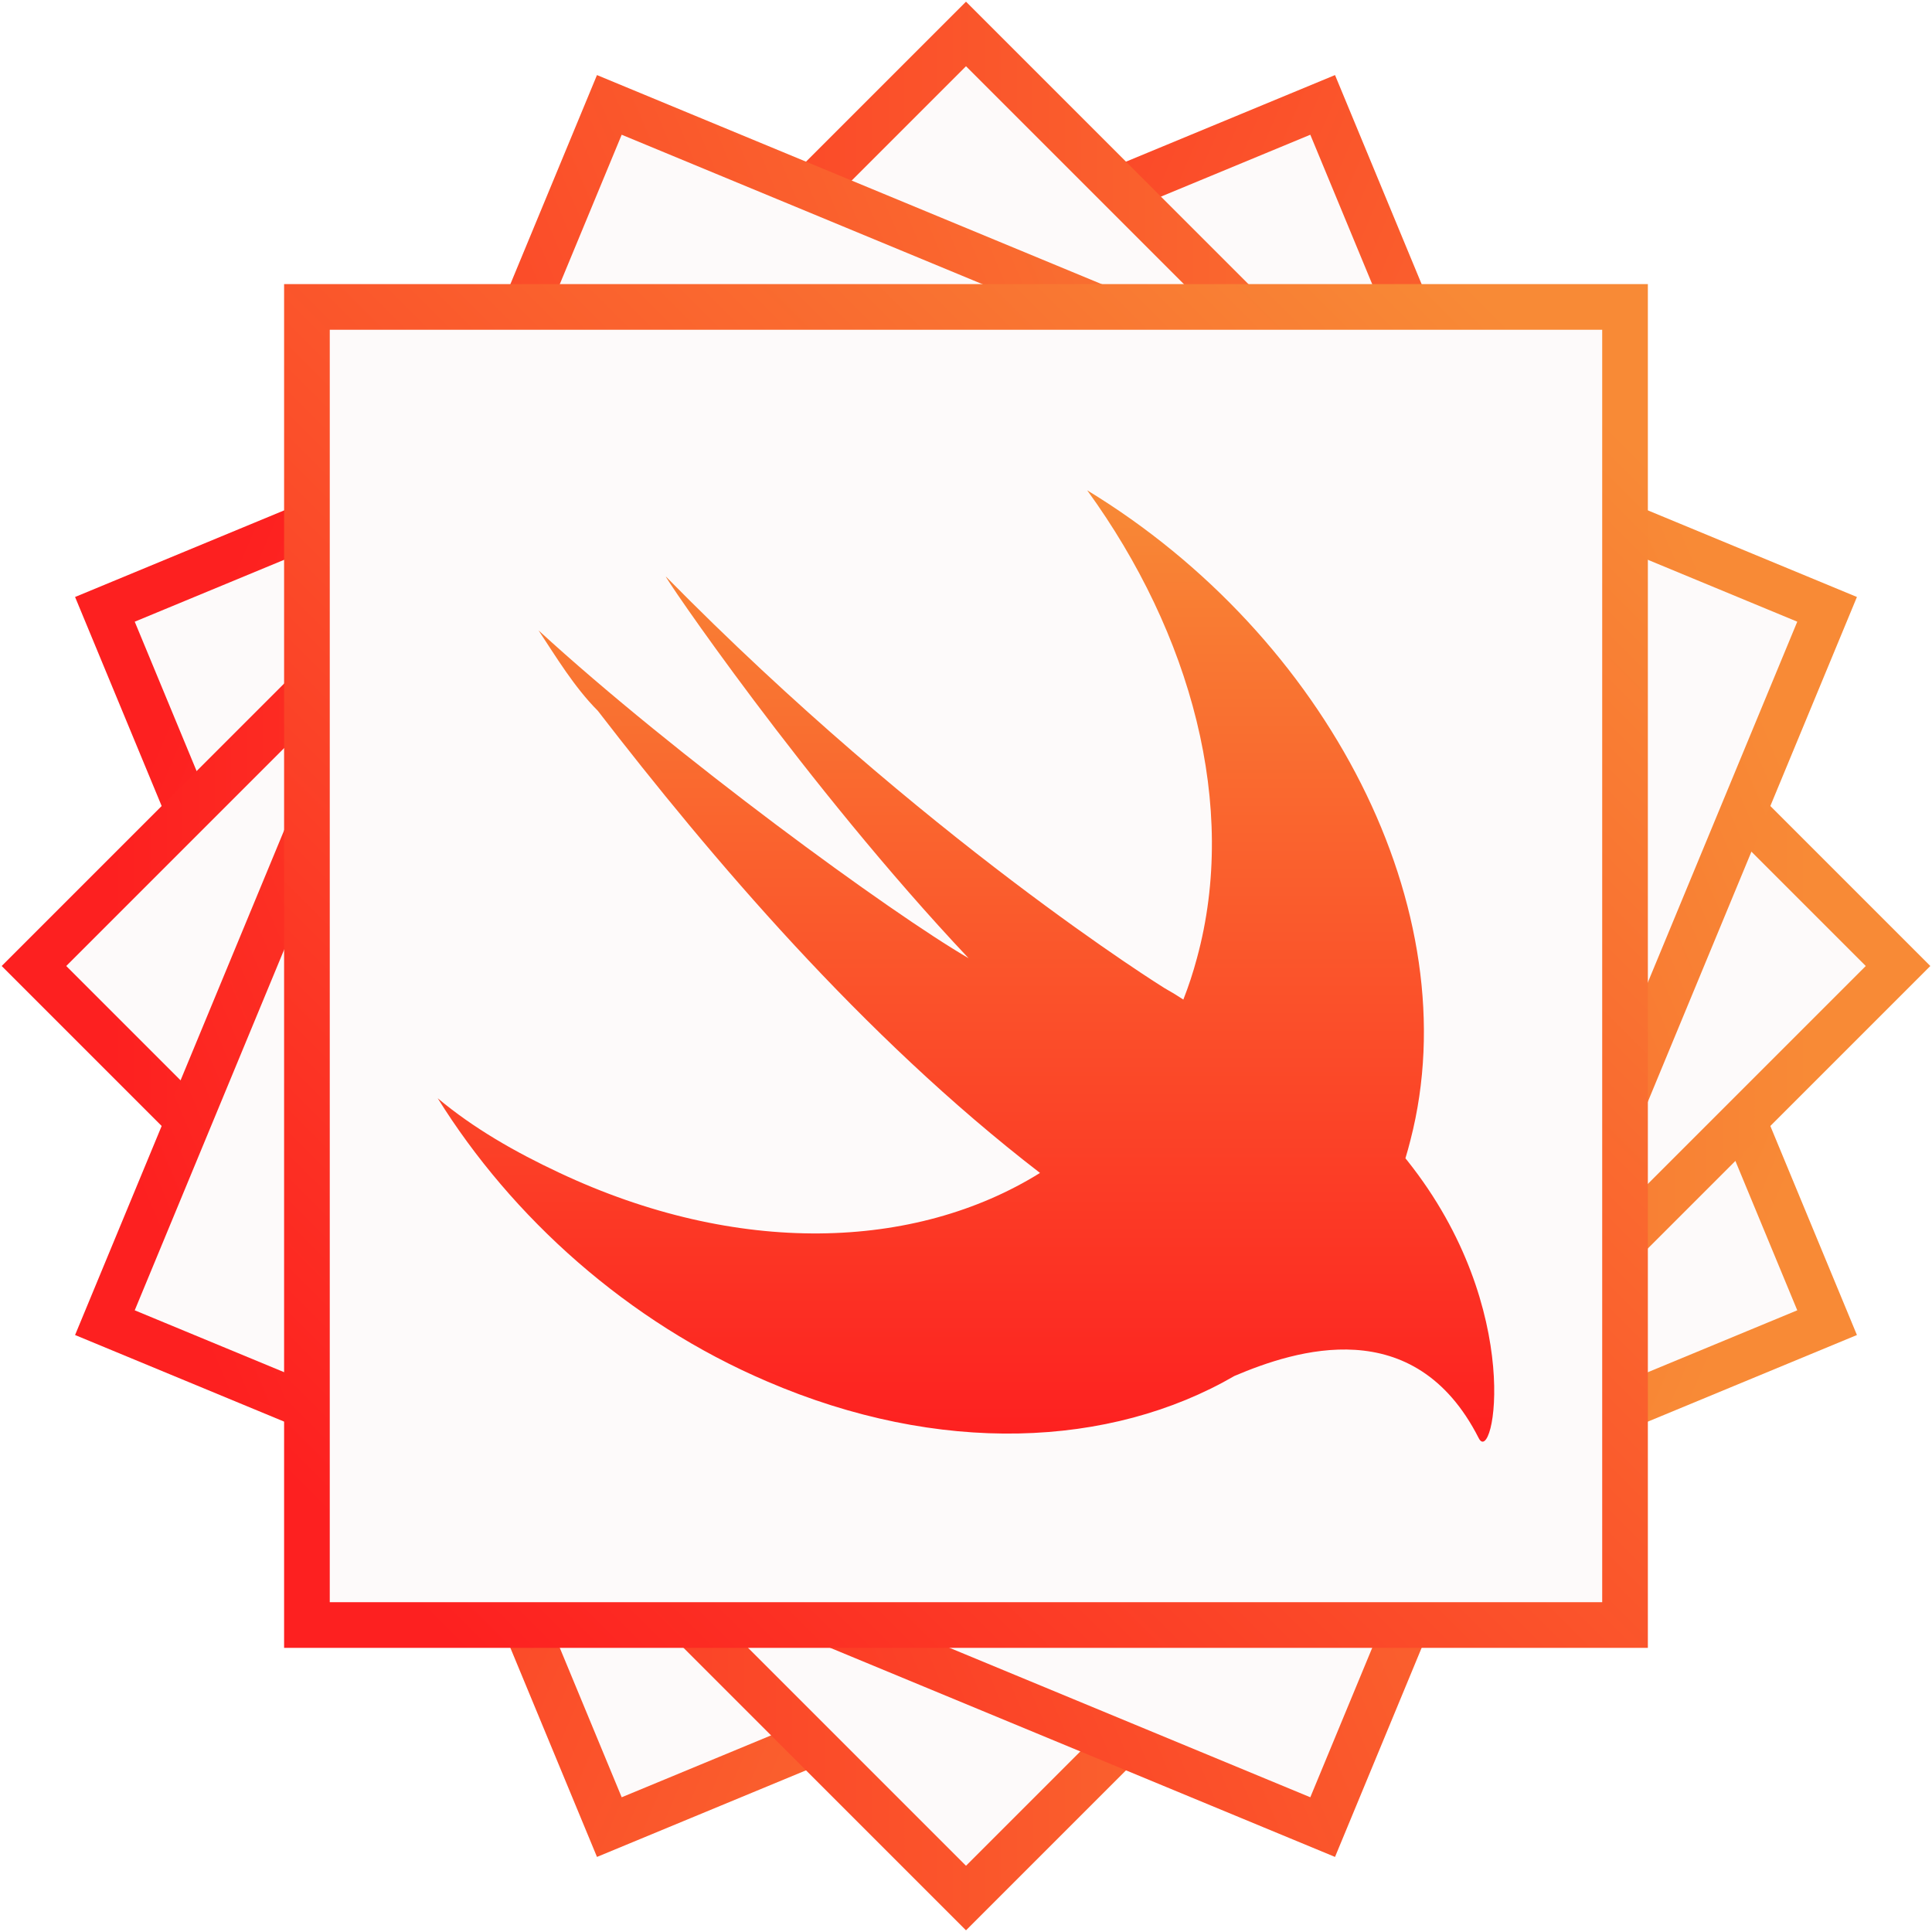
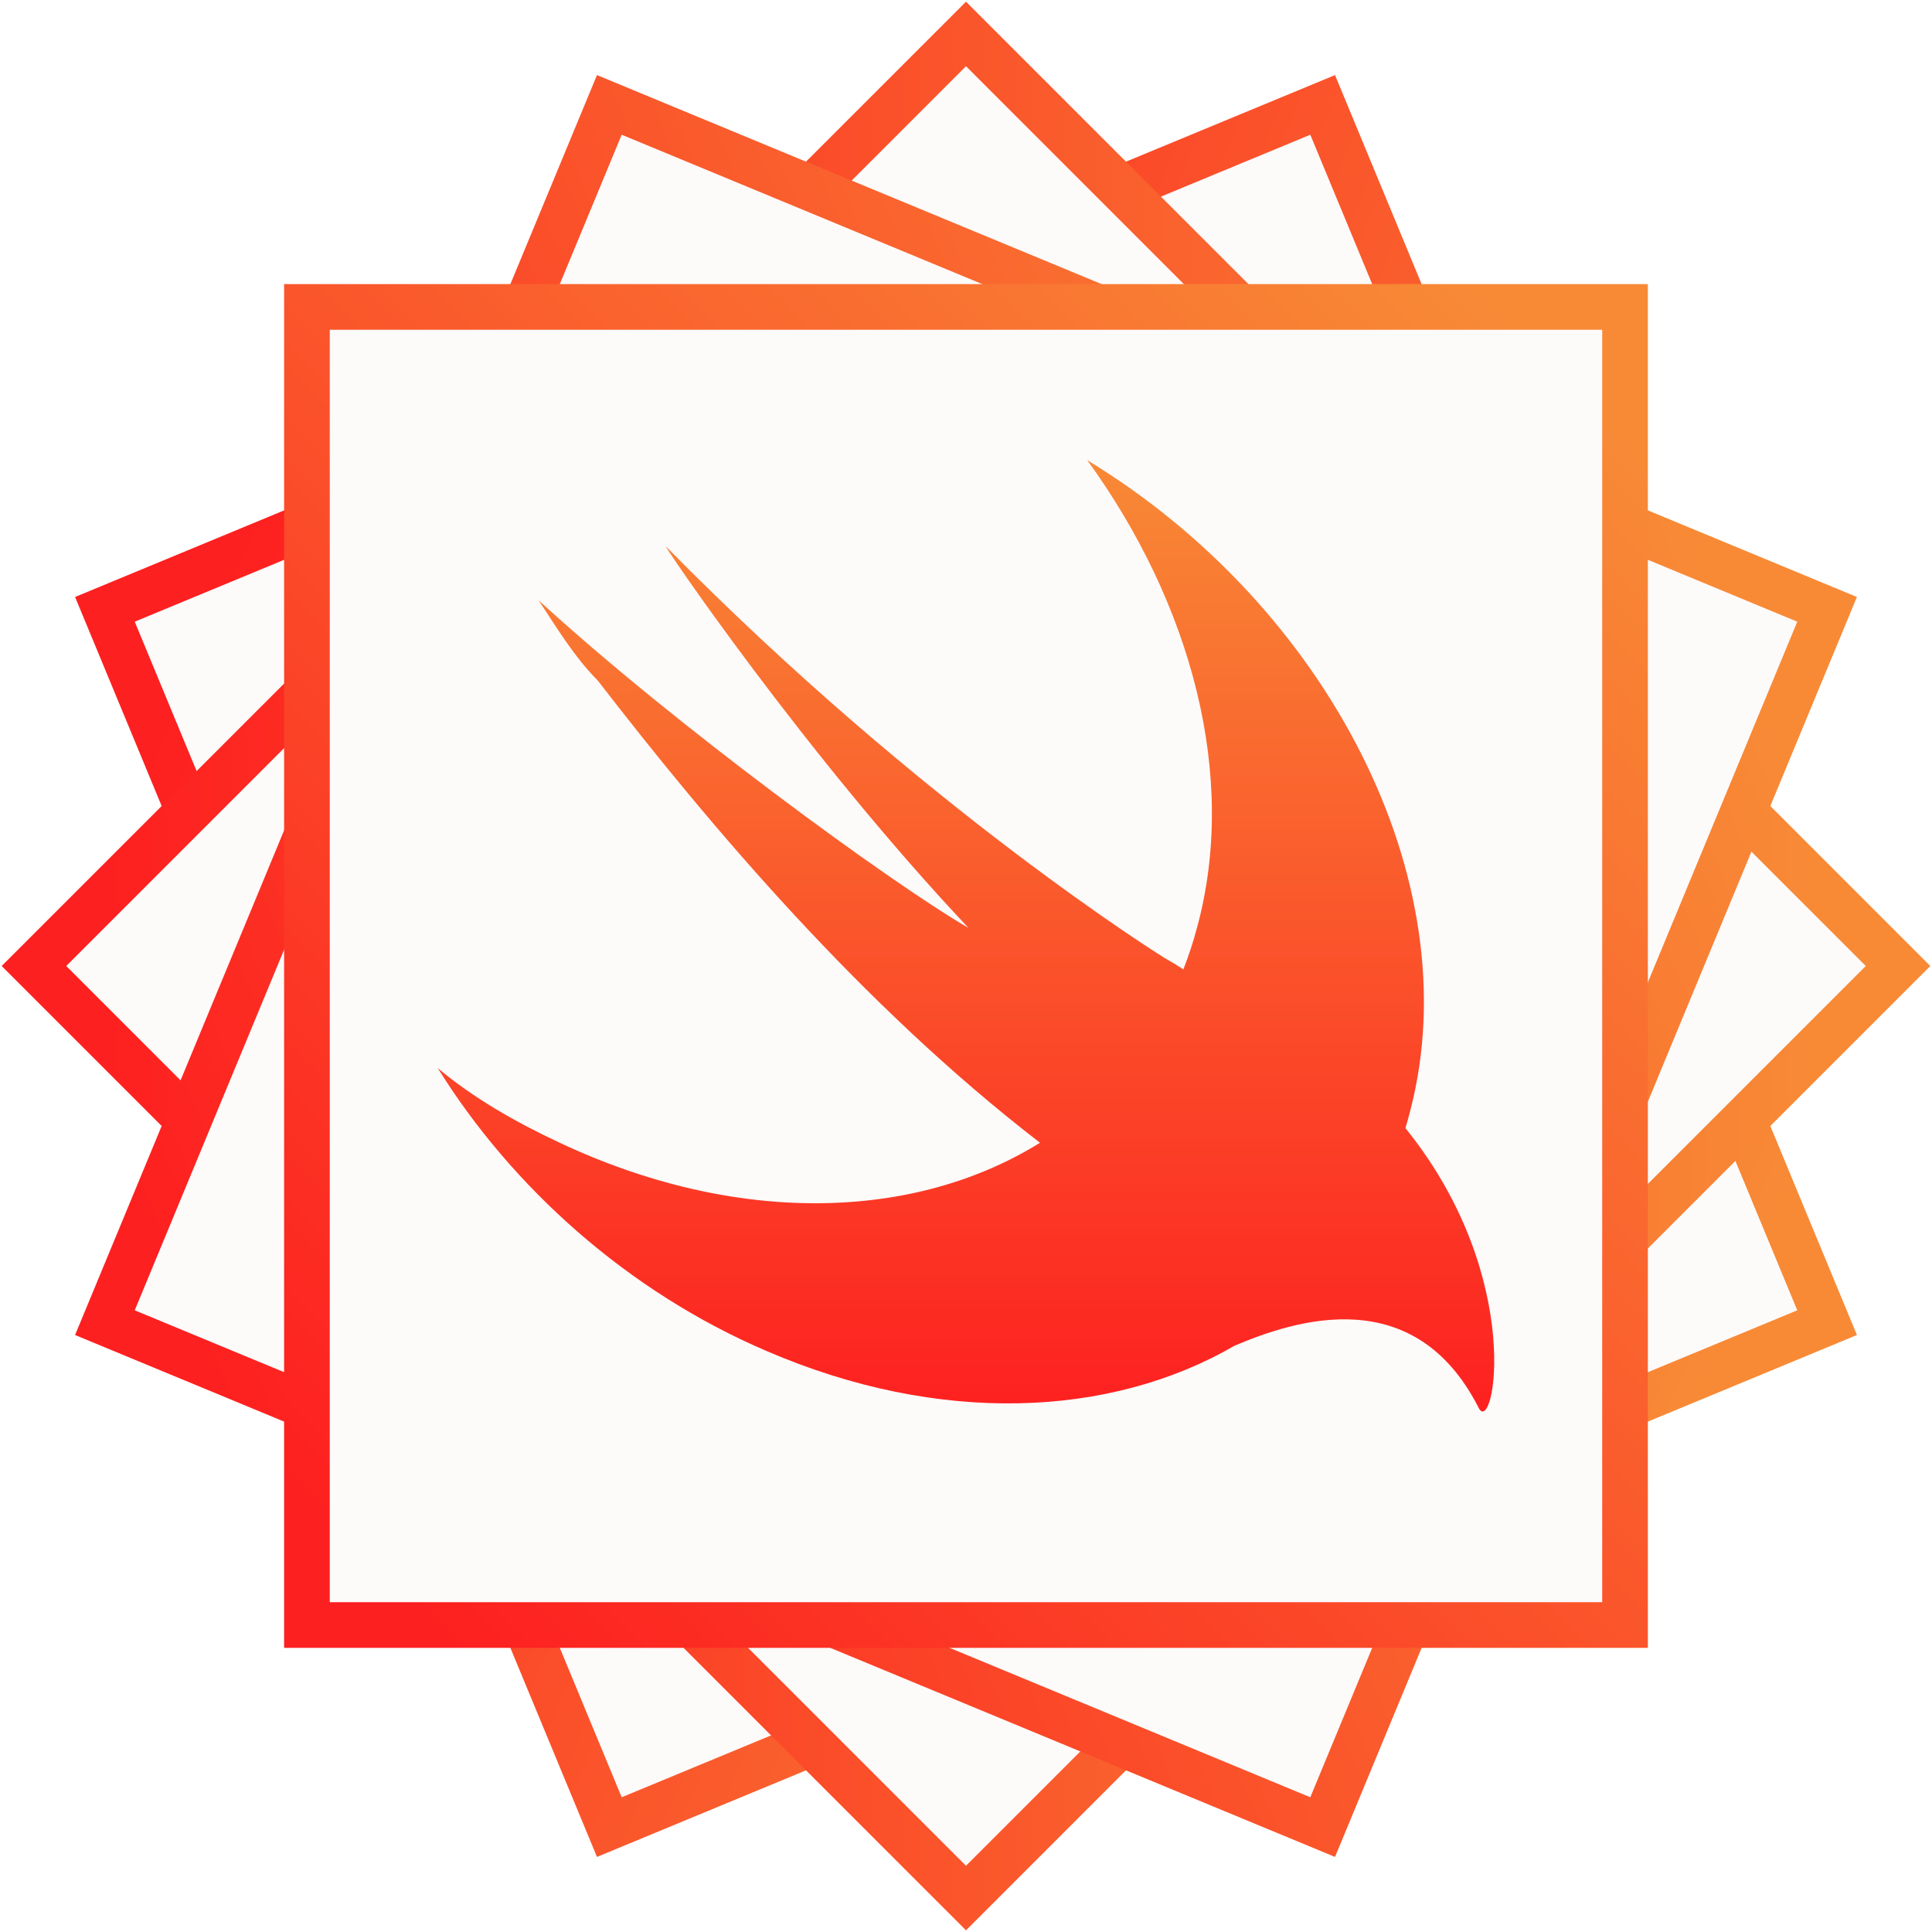
<svg xmlns="http://www.w3.org/2000/svg" xmlns:xlink="http://www.w3.org/1999/xlink" viewBox="0 0 512 512">
  <linearGradient id="a" gradientTransform="matrix(128.9643 311.3474 311.3474 -128.9643 -70343.73 425135.9)" gradientUnits="userSpaceOnUse" x1="-1084.16" x2="-1085.1" y1="676.49" y2="675.56">
    <stop offset="0" stop-color="#f88a36" />
    <stop offset="1" stop-color="#fd2020" />
  </linearGradient>
  <linearGradient id="b" gradientTransform="matrix(238.295 238.295 238.295 -238.295 97625.59 419814.9)" x1="-1084.17" x2="-1085.11" xlink:href="#a" y1="676.5" y2="675.56" />
  <linearGradient id="c" gradientTransform="matrix(311.3474 128.9643 128.9643 -311.3474 250772.75 350619.86)" x1="-1084.18" x2="-1085.12" xlink:href="#a" y1="676.51" y2="675.57" />
  <linearGradient id="d" gradientTransform="matrix(337 0 0 -337 365782.48 228085.09)" x1="-1084.18" x2="-1085.12" xlink:href="#a" y1="676.52" y2="675.58" />
-   <linearGradient id="e" gradientTransform="matrix(251 0 0 -226 272214.44 152979.16)" x1="-1083.5" x2="-1083.5" xlink:href="#a" y1="676.32" y2="675.21" />
+   <linearGradient id="e" gradientTransform="matrix(251 0 0 -226 272214.44 152979.16)" x1="-1083.5" x2="-1083.5" xlink:href="#a" y1="676.36" y2="675.24" />
  <g fill="#fdfafa" fill-rule="evenodd" stroke-width="12.1">
    <path d="m350.52 27.8 133.68 322.72-322.72 133.68-133.68-322.72z" stroke="url(#a)" />
    <path d="m256 9 247 247-247 247-247-247z" stroke="url(#b)" />
    <path d="m161.48 27.8 322.72 133.68-133.68 322.72-322.72-133.68z" stroke="url(#c)" />
    <path d="m81.34 81.34h349.31v349.31h-349.31z" stroke="url(#d)" />
  </g>
-   <path d="m327.2 364.61c-32.98 19.14-78.33 21.11-123.96 1.46-36.94-15.79-67.59-43.44-87.24-75.02 9.43 7.9 20.44 14.22 32.22 19.74 47.12 22.19 94.23 20.67 127.38.06-.02-.02-.04-.04-.05-.06-47.16-36.33-87.24-83.71-117.11-122.41-6.29-6.32-11.01-14.22-15.72-21.32 36.15 33.17 93.53 75.02 113.96 86.87-43.22-45.81-81.74-102.67-80.17-101.09 68.38 69.5 132.05 108.99 132.05 108.99 2.11 1.19 3.73 2.19 5.04 3.07 1.38-3.52 2.59-7.18 3.6-10.97 11-40.28-1.57-86.09-29.08-123.99 63.66 38.7 101.39 111.35 85.67 172.17-.41 1.64-.86 3.26-1.34 4.85.18.22.37.45.55.68 31.43 39.49 22.79 81.34 18.86 73.45-17.05-33.53-48.62-23.28-64.67-16.47z" fill="url(#e)" />
+   <path d="m327.2 356.61c-32.98 19.14-78.33 21.11-123.96 1.46-36.94-15.79-67.59-43.44-87.24-75.02 9.43 7.9 20.44 14.22 32.22 19.74 47.12 22.19 94.23 20.67 127.38.06-.02-.02-.04-.04-.05-.06-47.16-36.33-87.24-83.71-117.11-122.41-6.29-6.32-11.01-14.22-15.72-21.32 36.15 33.17 93.53 75.02 113.96 86.87-43.22-45.81-81.74-102.67-80.17-101.09 68.38 69.5 132.05 108.99 132.05 108.99 2.11 1.19 3.73 2.19 5.04 3.07 1.38-3.52 2.59-7.18 3.6-10.97 11-40.28-1.57-86.09-29.08-123.99 63.66 38.7 101.39 111.35 85.67 172.17-.41 1.64-.86 3.26-1.34 4.85.18.22.37.45.55.68 31.43 39.49 22.79 81.34 18.86 73.45-17.05-33.53-48.62-23.28-64.67-16.47z" fill="url(#e)" />
</svg>
